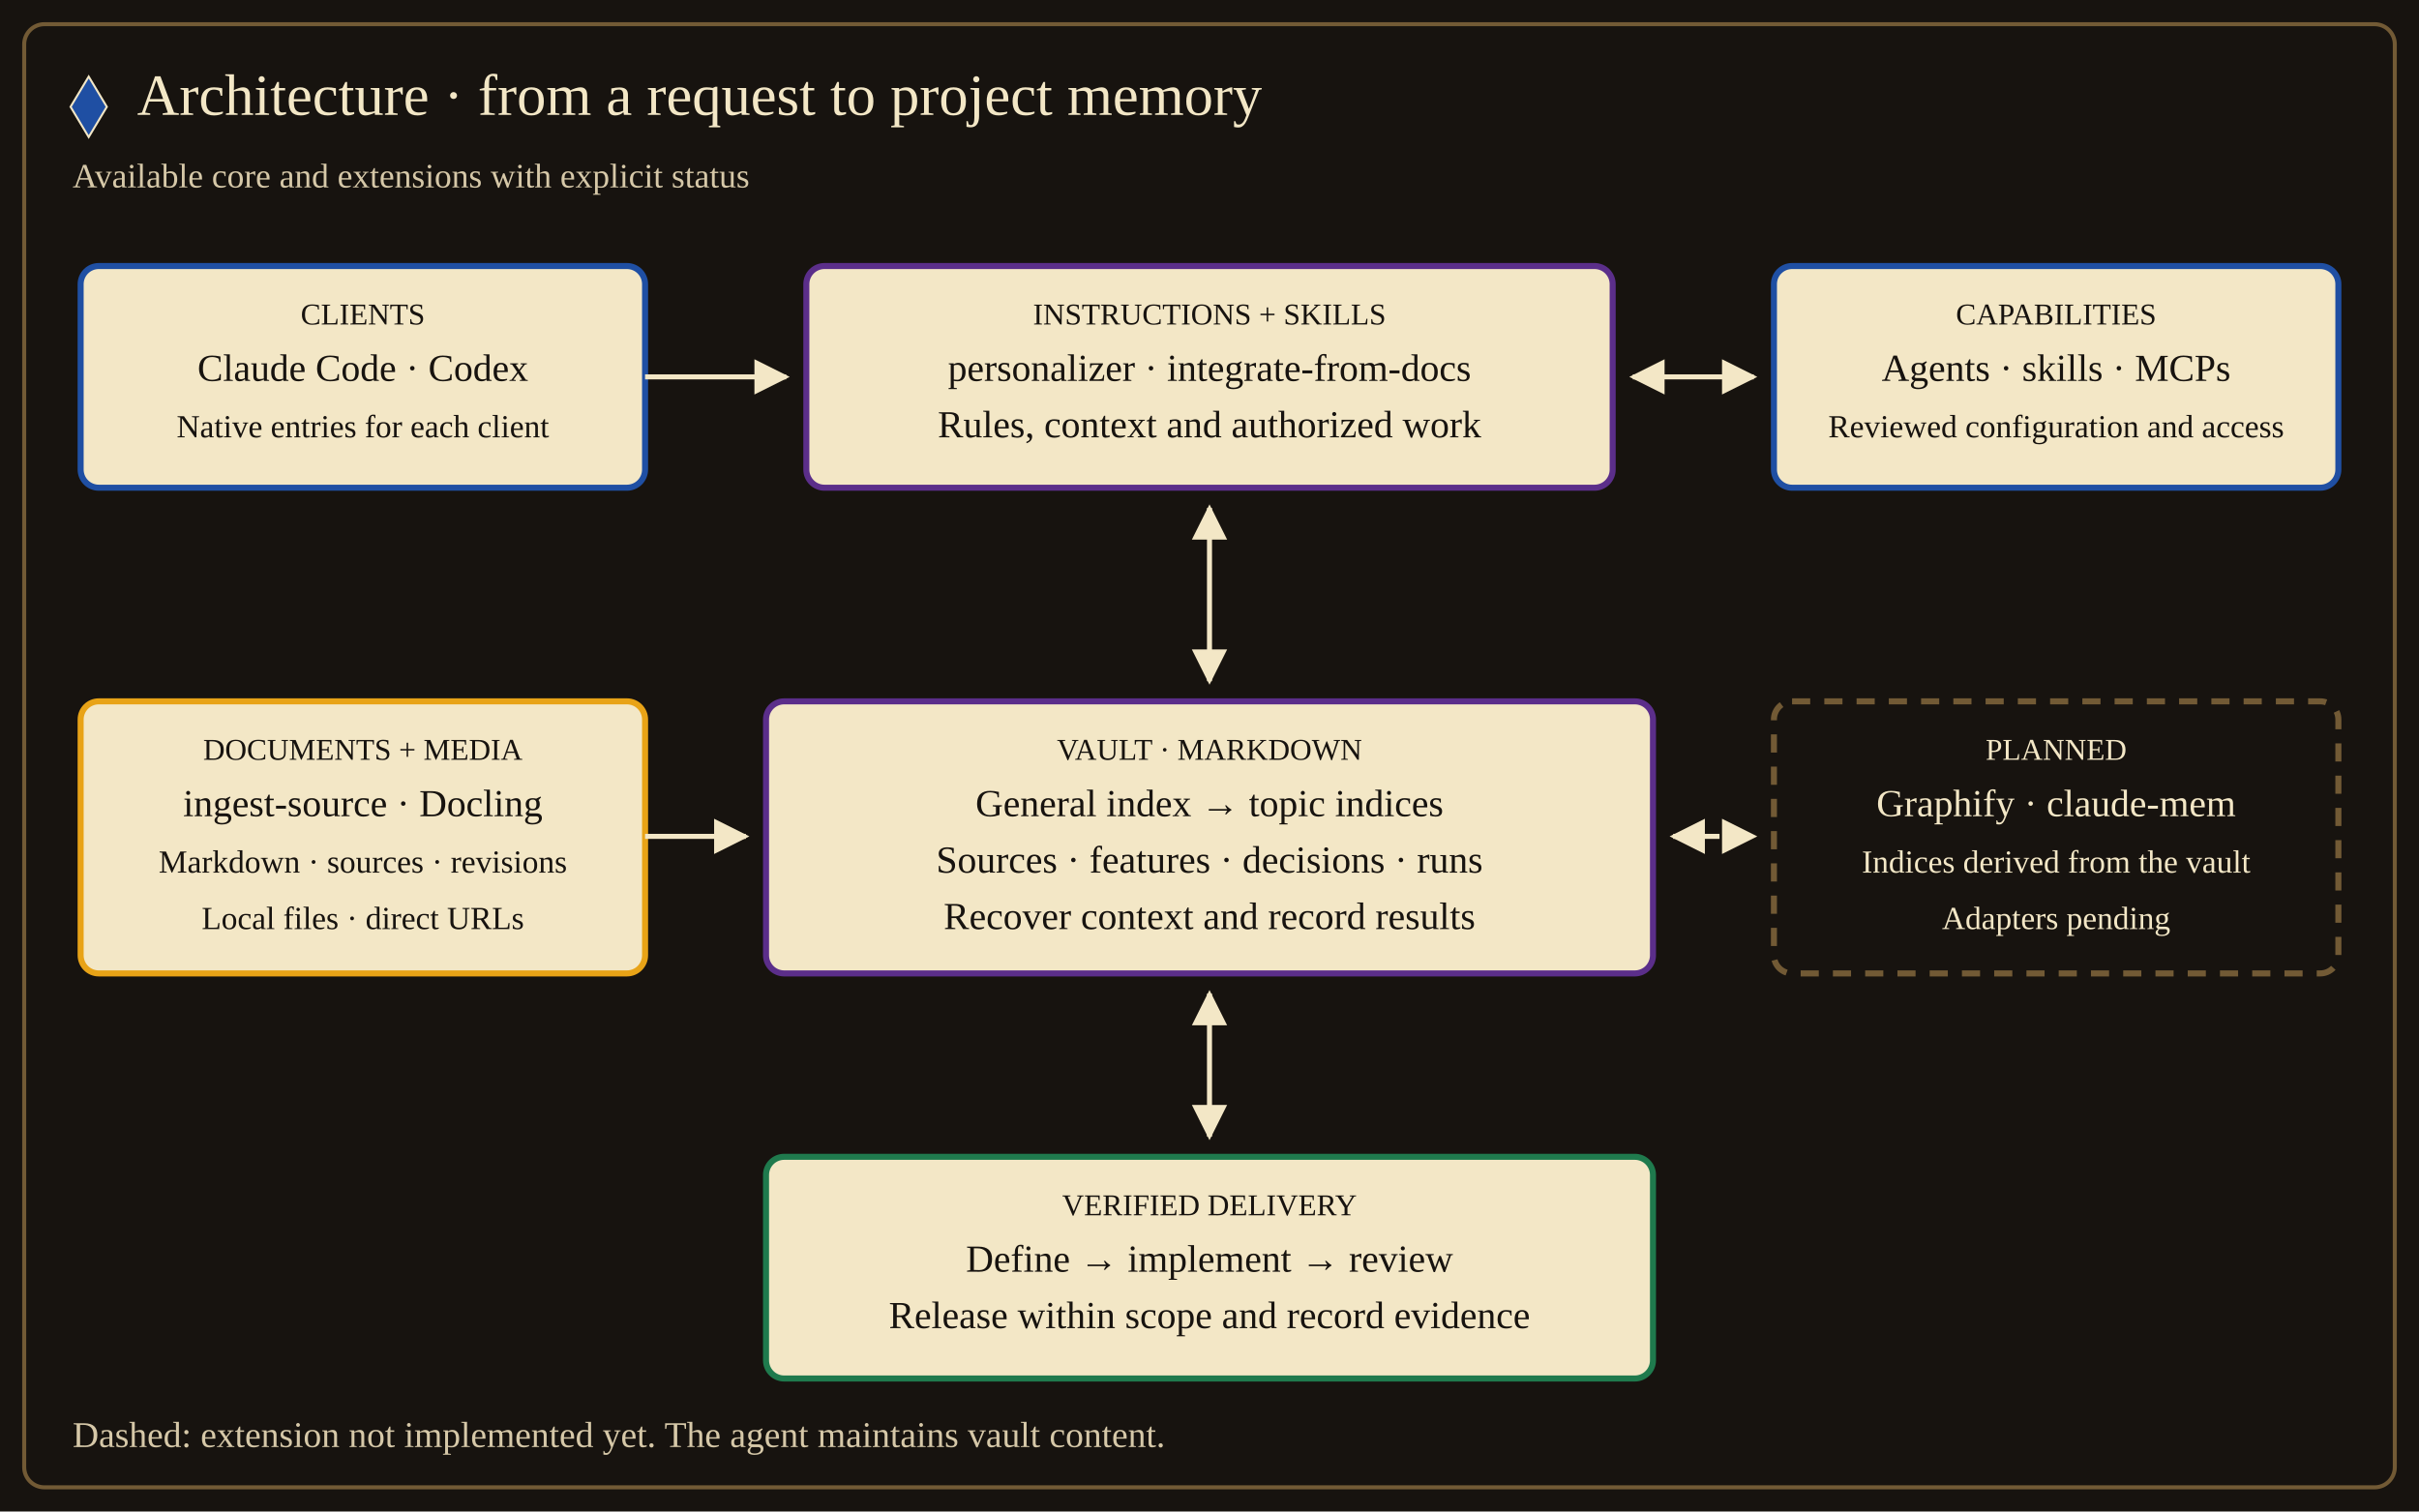
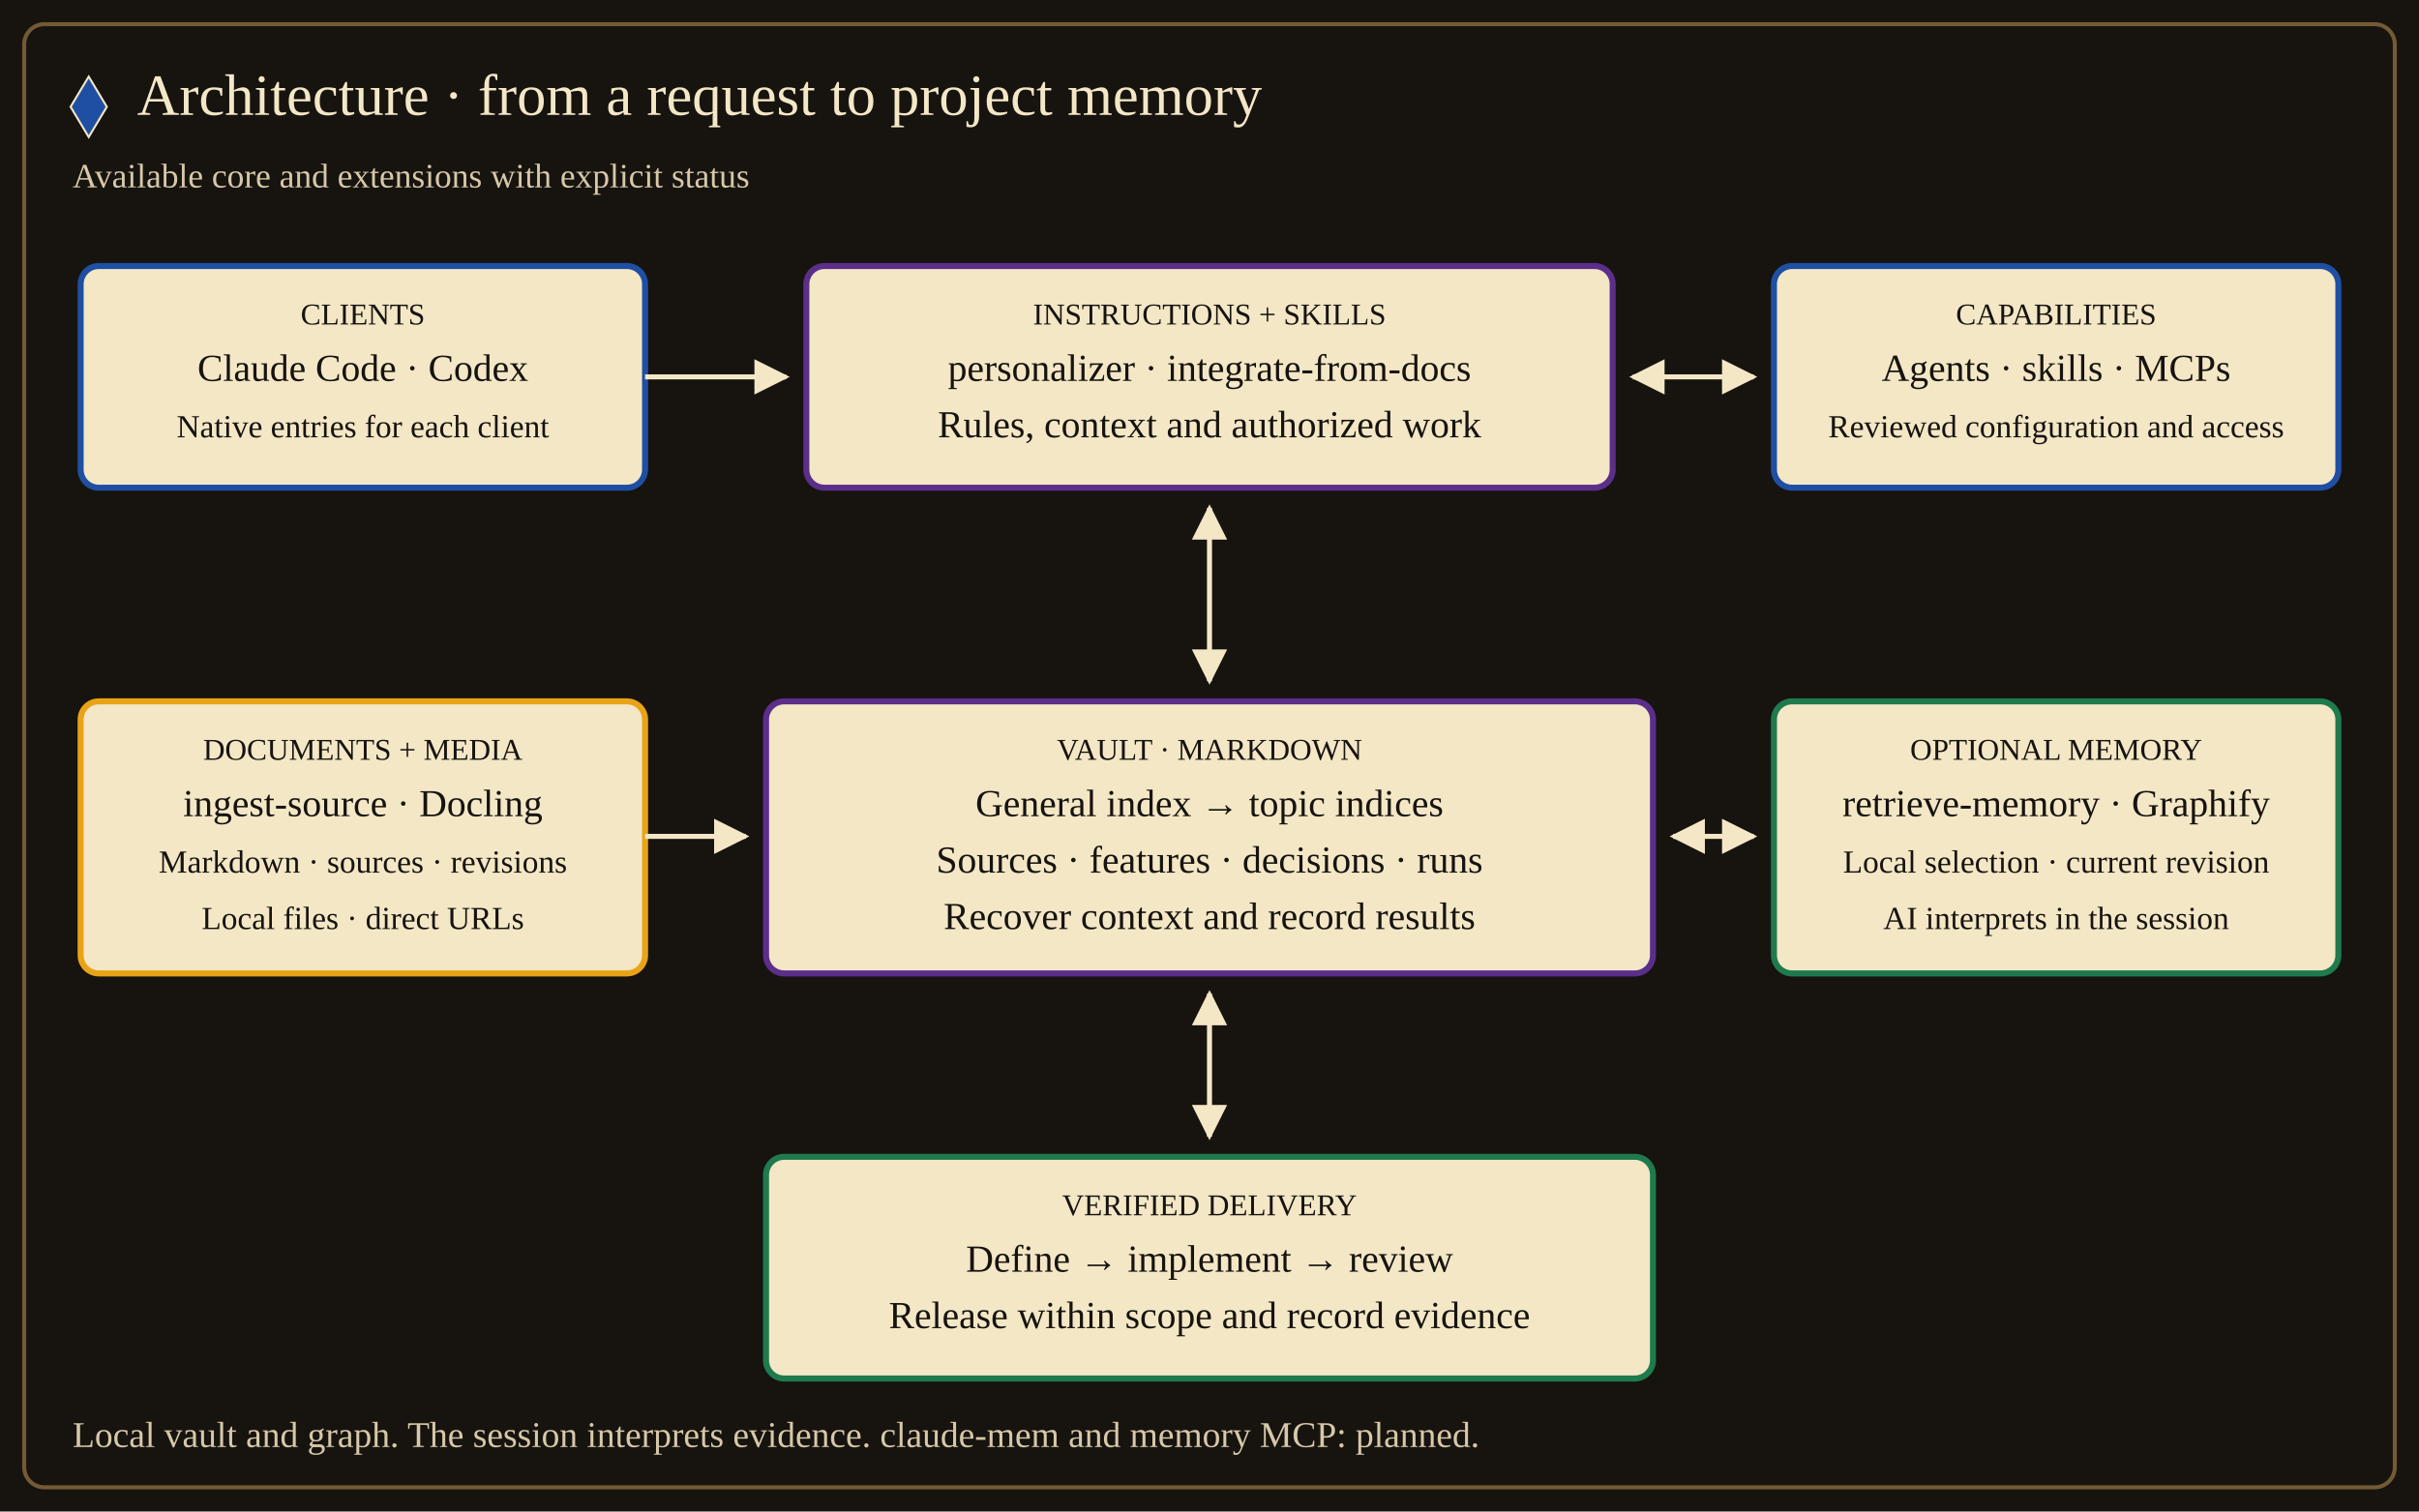
<svg xmlns="http://www.w3.org/2000/svg" viewBox="0 0 1200 750" width="1200" height="750" role="img" aria-labelledby="title desc" font-family="Georgia, 'Times New Roman', serif">
  <defs>
    <marker id="arrow" viewBox="0 0 10 10" refX="9" refY="5" markerWidth="7" markerHeight="7" orient="auto-start-reverse">
      <path d="M0 0 L10 5 L0 10 Z" fill="#F3E7C6" />
    </marker>
  </defs>
  <rect width="1200" height="750" fill="#17130f" />
  <rect x="12" y="12" width="1176" height="726" rx="10" fill="none" stroke="#725a35" stroke-width="2" />
  <path d="M35 53 L44 38 L53 53 L44 68 Z" fill="#1F4FA3" stroke="#F3E7C6" />
  <text x="68" y="57" text-anchor="start" font-size="29" fill="#F3E7C6" data-max-width="1080">Architecture · from a request to project memory</text>
  <text x="36" y="93" text-anchor="start" font-size="17" fill="#d6c8a8" data-max-width="1128">Available core and extensions with explicit status</text>
  <rect x="40" y="132" width="280" height="110" rx="9" fill="#F3E7C6" stroke="#1F4FA3" stroke-width="3" />
  <text x="180.0" y="161" text-anchor="middle" font-size="15" fill="#17130f" data-max-width="258">CLIENTS</text>
  <text x="180.0" y="189" text-anchor="middle" font-size="19" fill="#17130f" data-max-width="258">Claude Code · Codex</text>
  <text x="180.0" y="217" text-anchor="middle" font-size="16" fill="#17130f" data-max-width="258">Native entries for each client</text>
  <rect x="400" y="132" width="400" height="110" rx="9" fill="#F3E7C6" stroke="#5B2E8A" stroke-width="3" />
  <text x="600.0" y="161" text-anchor="middle" font-size="15" fill="#17130f" data-max-width="378">INSTRUCTIONS + SKILLS</text>
  <text x="600.0" y="189" text-anchor="middle" font-size="19" fill="#17130f" data-max-width="378">personalizer · integrate-from-docs</text>
  <text x="600.0" y="217" text-anchor="middle" font-size="19" fill="#17130f" data-max-width="378">Rules, context and authorized work</text>
  <rect x="880" y="132" width="280" height="110" rx="9" fill="#F3E7C6" stroke="#1F4FA3" stroke-width="3" />
  <text x="1020.0" y="161" text-anchor="middle" font-size="15" fill="#17130f" data-max-width="258">CAPABILITIES</text>
  <text x="1020.0" y="189" text-anchor="middle" font-size="19" fill="#17130f" data-max-width="258">Agents · skills · MCPs</text>
  <text x="1020.0" y="217" text-anchor="middle" font-size="16" fill="#17130f" data-max-width="258">Reviewed configuration and access</text>
  <rect x="40" y="348" width="280" height="135" rx="9" fill="#F3E7C6" stroke="#E8A317" stroke-width="3" />
  <text x="180.0" y="377" text-anchor="middle" font-size="15" fill="#17130f" data-max-width="258">DOCUMENTS + MEDIA</text>
  <text x="180.0" y="405" text-anchor="middle" font-size="19" fill="#17130f" data-max-width="258">ingest-source · Docling</text>
  <text x="180.0" y="433" text-anchor="middle" font-size="16" fill="#17130f" data-max-width="258">Markdown · sources · revisions</text>
  <text x="180.0" y="461" text-anchor="middle" font-size="16" fill="#17130f" data-max-width="258">Local files · direct URLs</text>
  <rect x="380" y="348" width="440" height="135" rx="9" fill="#F3E7C6" stroke="#5B2E8A" stroke-width="3" />
  <text x="600.0" y="377" text-anchor="middle" font-size="15" fill="#17130f" data-max-width="418">VAULT · MARKDOWN</text>
  <text x="600.0" y="405" text-anchor="middle" font-size="19" fill="#17130f" data-max-width="418">General index → topic indices</text>
  <text x="600.0" y="433" text-anchor="middle" font-size="19" fill="#17130f" data-max-width="418">Sources · features · decisions · runs</text>
  <text x="600.0" y="461" text-anchor="middle" font-size="19" fill="#17130f" data-max-width="418">Recover context and record results</text>
-   <rect x="880" y="348" width="280" height="135" rx="9" fill="#17130f" stroke="#725a35" stroke-width="3" stroke-dasharray="9 7" />
-   <text x="1020.0" y="377" text-anchor="middle" font-size="15" fill="#F3E7C6" data-max-width="258">PLANNED</text>
-   <text x="1020.0" y="405" text-anchor="middle" font-size="19" fill="#F3E7C6" data-max-width="258">Graphify · claude-mem</text>
-   <text x="1020.0" y="433" text-anchor="middle" font-size="16" fill="#F3E7C6" data-max-width="258">Indices derived from the vault</text>
-   <text x="1020.0" y="461" text-anchor="middle" font-size="16" fill="#F3E7C6" data-max-width="258">Adapters pending</text>
+   <rect x="880" y="348" width="280" height="135" rx="9" fill="#F3E7C6" stroke="#1F7A4D" stroke-width="3" />
+   <text x="1020.0" y="377" text-anchor="middle" font-size="15" fill="#17130f" data-max-width="258">OPTIONAL MEMORY</text>
+   <text x="1020.0" y="405" text-anchor="middle" font-size="19" fill="#17130f" data-max-width="258">retrieve-memory · Graphify</text>
+   <text x="1020.0" y="433" text-anchor="middle" font-size="16" fill="#17130f" data-max-width="258">Local selection · current revision</text>
+   <text x="1020.0" y="461" text-anchor="middle" font-size="16" fill="#17130f" data-max-width="258">AI interprets in the session</text>
  <rect x="380" y="574" width="440" height="110" rx="9" fill="#F3E7C6" stroke="#1F7A4D" stroke-width="3" />
  <text x="600.0" y="603" text-anchor="middle" font-size="15" fill="#17130f" data-max-width="418">VERIFIED DELIVERY</text>
  <text x="600.0" y="631" text-anchor="middle" font-size="19" fill="#17130f" data-max-width="418">Define → implement → review</text>
  <text x="600.0" y="659" text-anchor="middle" font-size="19" fill="#17130f" data-max-width="418">Release within scope and record evidence</text>
  <path d="M320 187 H390" fill="none" stroke="#F3E7C6" stroke-width="2.5" marker-end="url(#arrow)" />
  <path d="M810 187 H870" fill="none" stroke="#F3E7C6" stroke-width="2.5" marker-end="url(#arrow)" marker-start="url(#arrow)" />
  <path d="M600 252 V338" fill="none" stroke="#F3E7C6" stroke-width="2.5" marker-end="url(#arrow)" marker-start="url(#arrow)" />
  <path d="M320 415 H370" fill="none" stroke="#F3E7C6" stroke-width="2.5" marker-end="url(#arrow)" />
-   <path d="M830 415 H870" fill="none" stroke="#F3E7C6" stroke-width="2.5" marker-end="url(#arrow)" stroke-dasharray="8 7" marker-start="url(#arrow)" />
+   <path d="M830 415 H870" fill="none" stroke="#F3E7C6" stroke-width="2.5" marker-end="url(#arrow)" marker-start="url(#arrow)" />
  <path d="M600 493 V564" fill="none" stroke="#F3E7C6" stroke-width="2.5" marker-end="url(#arrow)" marker-start="url(#arrow)" />
-   <text x="36" y="718" text-anchor="start" font-size="18" fill="#d6c8a8" data-max-width="1128">Dashed: extension not implemented yet. The agent maintains vault content.</text>
+   <text x="36" y="718" text-anchor="start" font-size="18" fill="#d6c8a8" data-max-width="1128">Local vault and graph. The session interprets evidence. claude-mem and memory MCP: planned.</text>
</svg>
